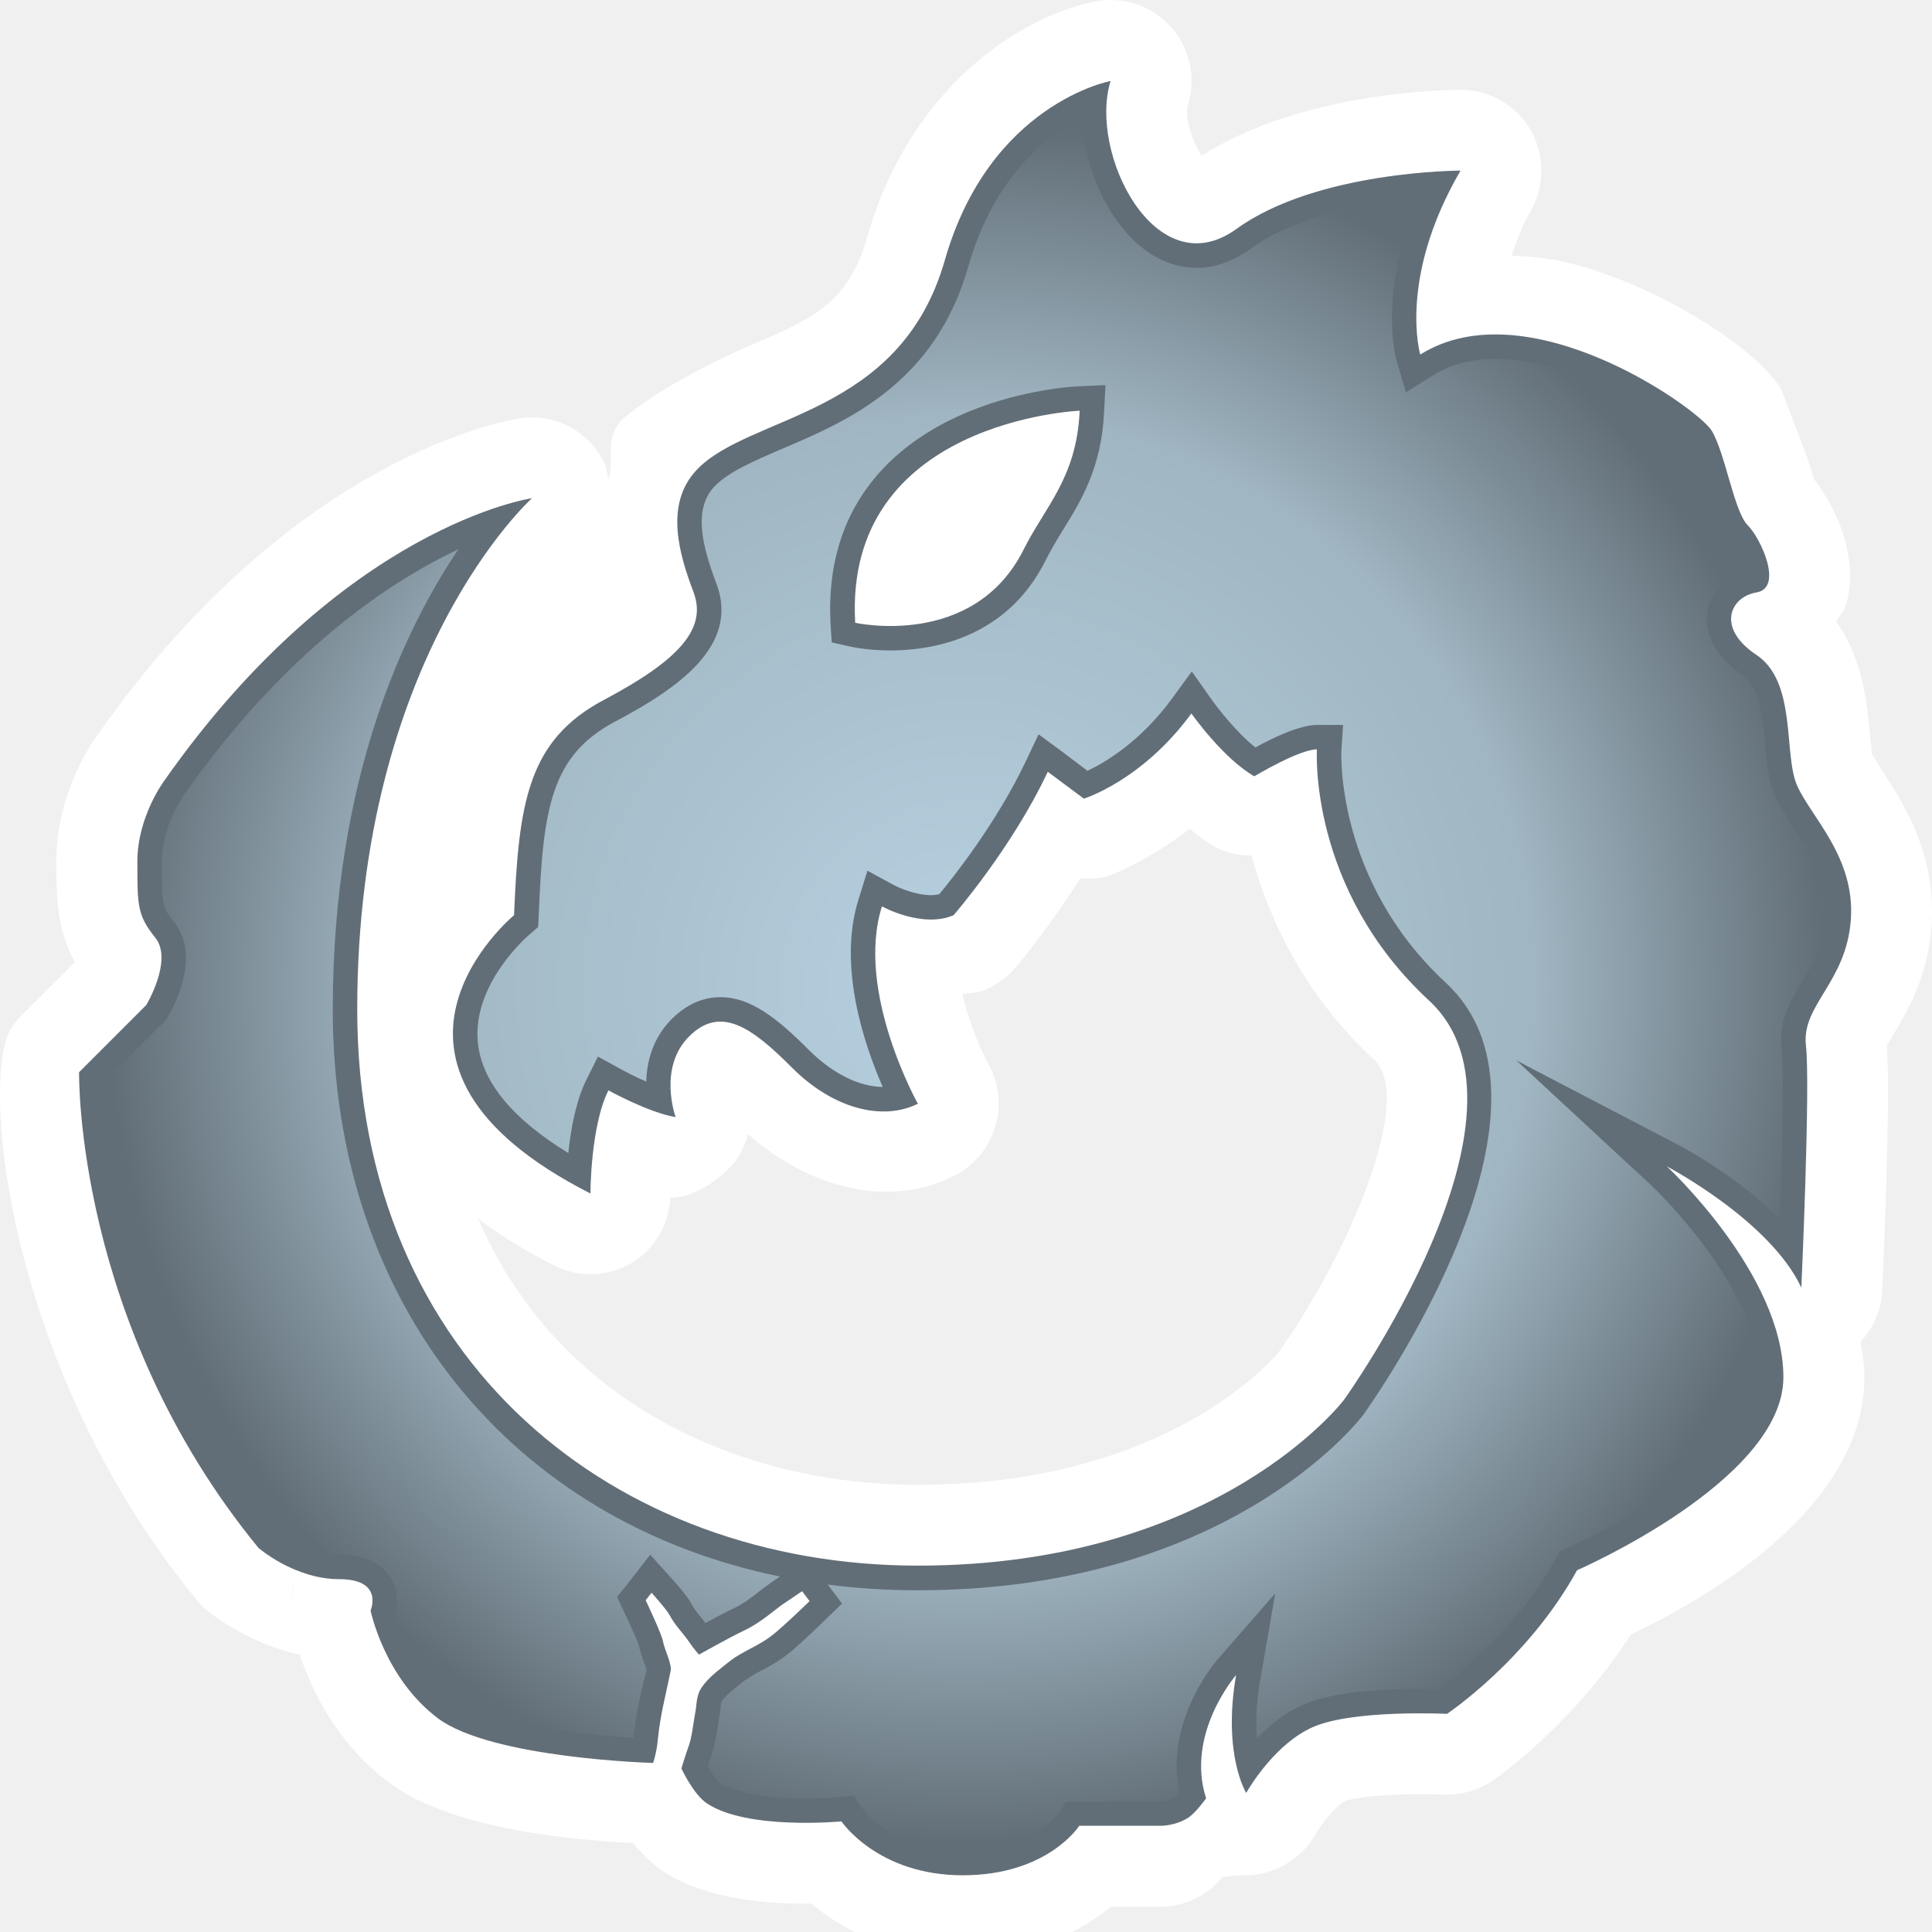
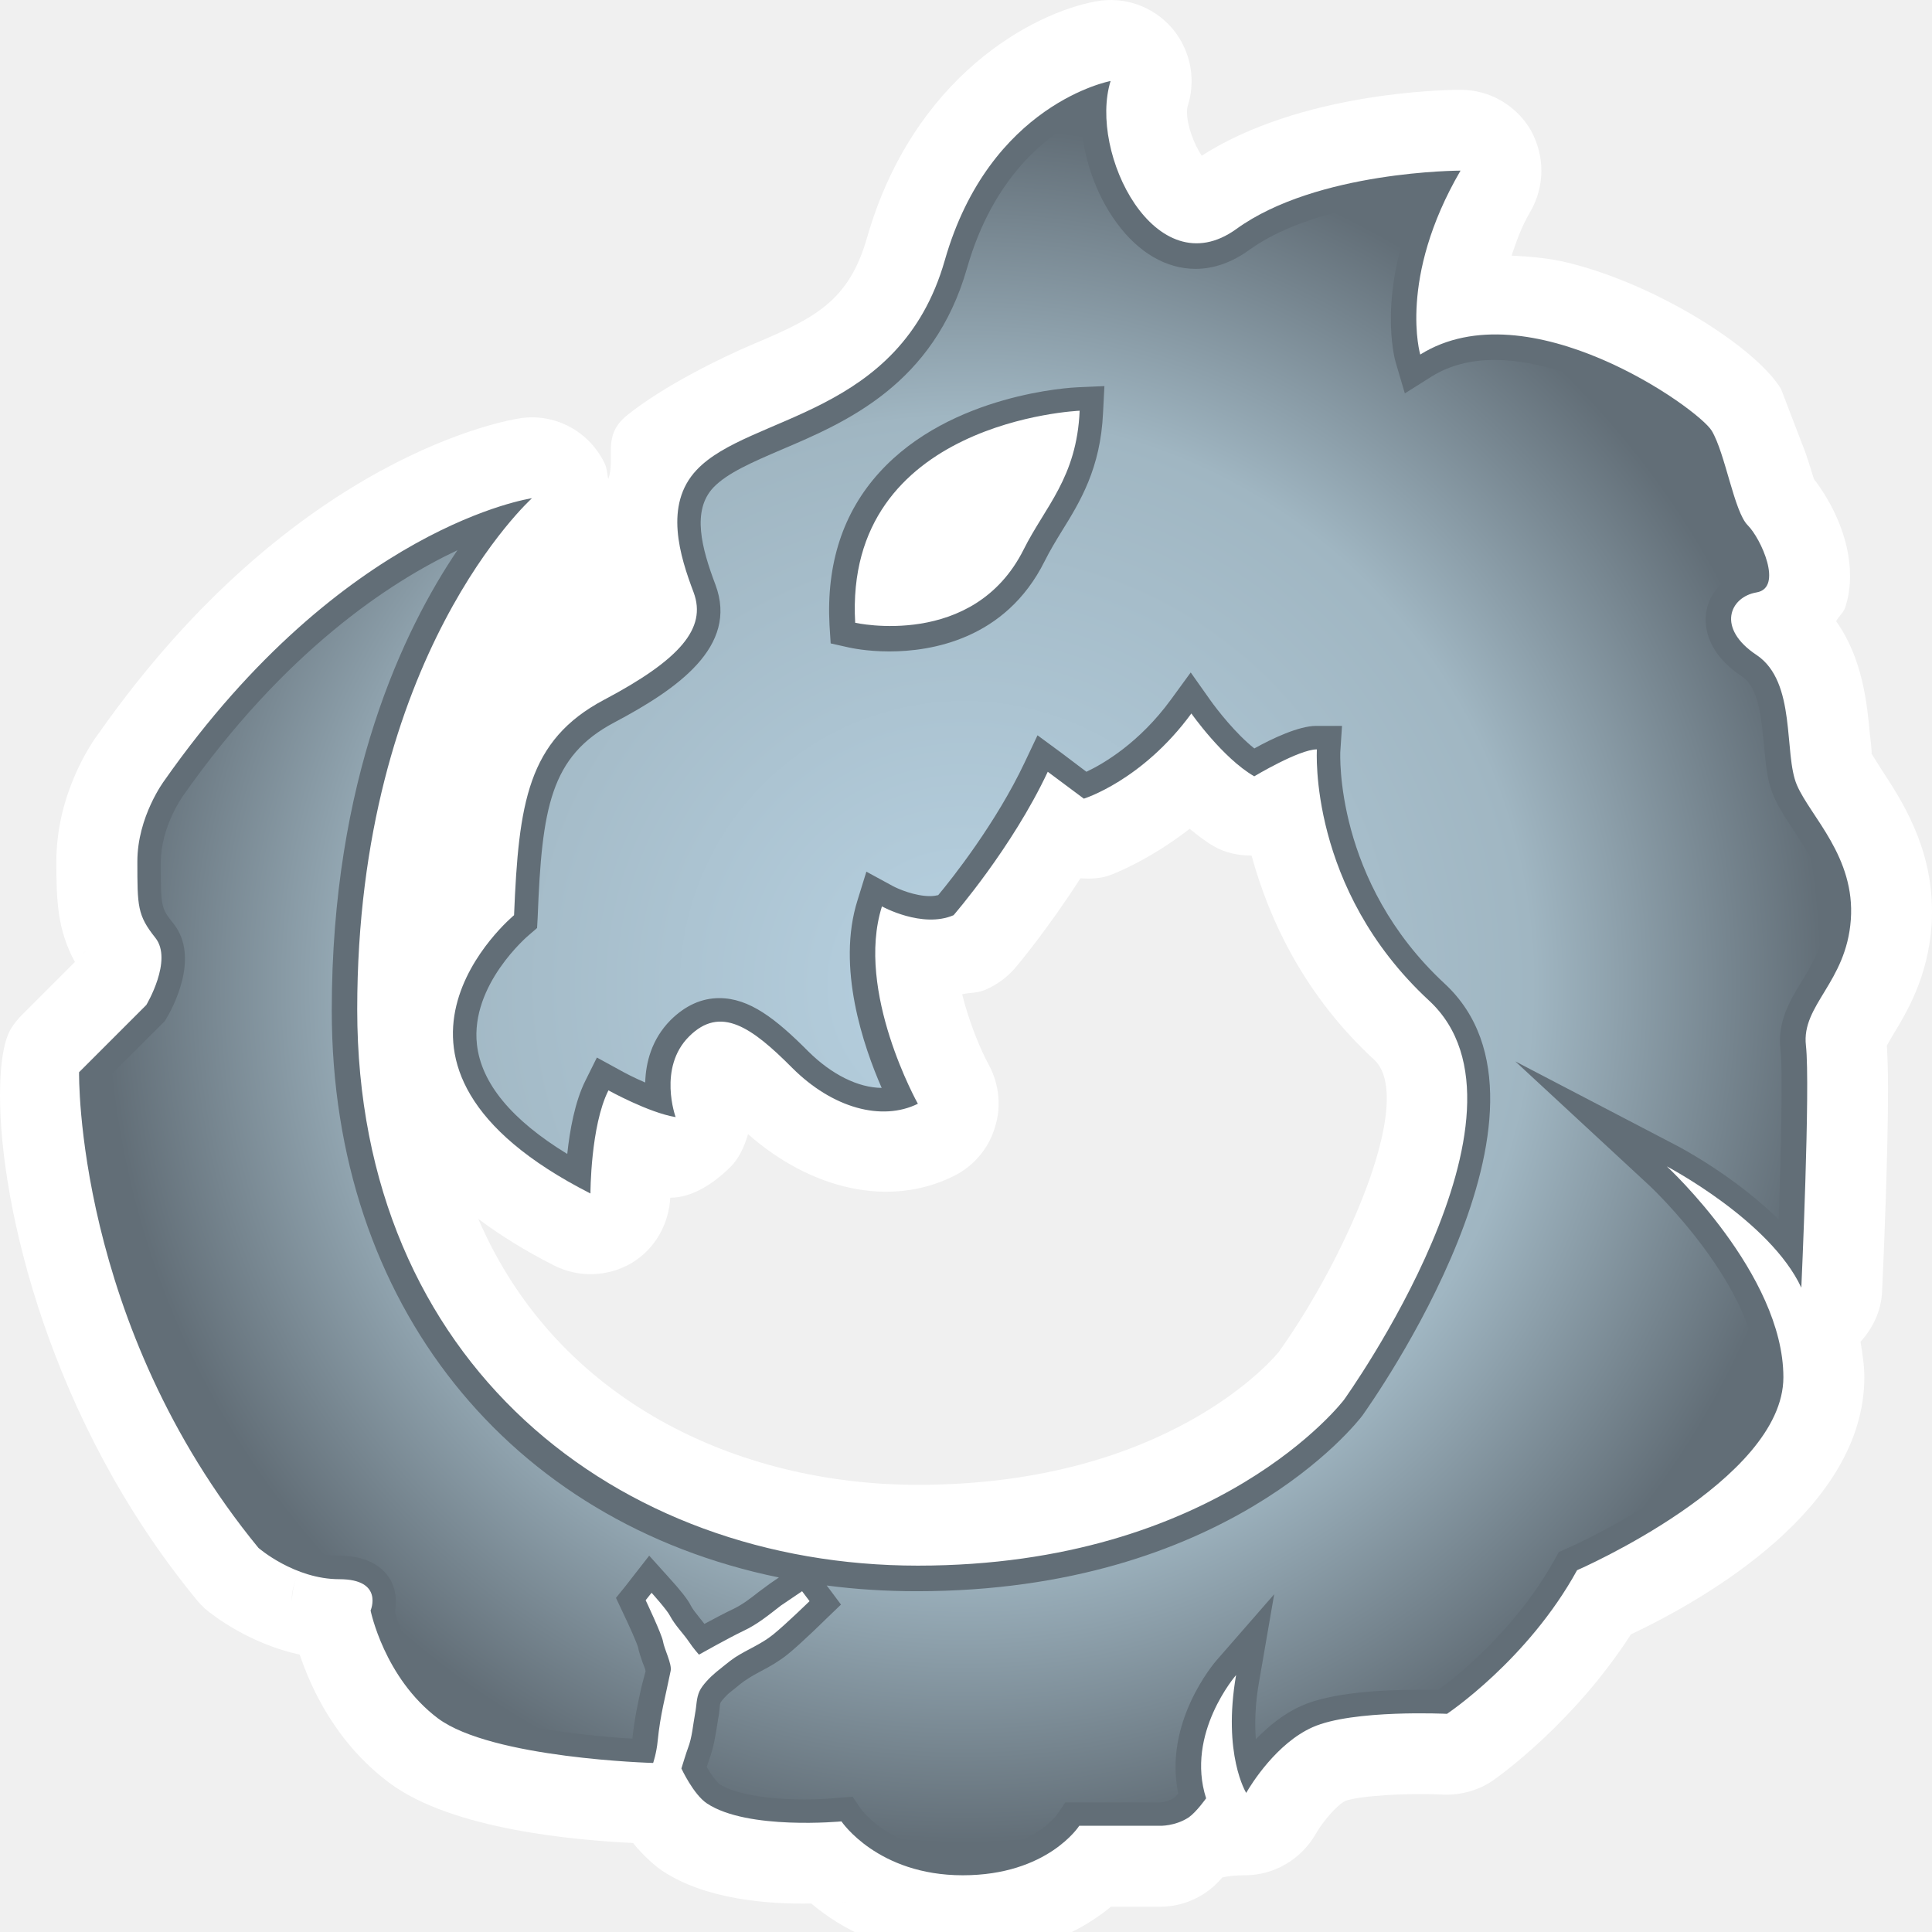
<svg xmlns="http://www.w3.org/2000/svg" version="1.1" width="600" height="600" id="svg4525">
  <defs id="defs4527">
-     <radialGradient cx="0" cy="0" r="1" fx="0" fy="0" id="radialGradient500" gradientUnits="userSpaceOnUse" gradientTransform="matrix(17.67049,0,0,-17.67049,400.9834,371.9697)" spreadMethod="pad">
+     <radialGradient cx="0" cy="0" r="1" fx="0" fy="0" id="radialGradient500" gradientUnits="userSpaceOnUse" gradientTransform="matrix(17.670,0,0,-17.670,400.983,371.969)" spreadMethod="pad">
      <stop id="stop502" style="stop-color:#b7d1e1;stop-opacity:1" offset="0" />
-       <stop id="stop504" style="stop-color:#a0b6c2;stop-opacity:1" offset="0.663" />
+       <stop id="stop504" style="stop-color:#a0b6c2;stop-opacity:1" offset="0.662" />
      <stop id="stop506" style="stop-color:#626e77;stop-opacity:1" offset="1" />
    </radialGradient>
  </defs>
-   <path d="m 263.689,590.631 c -0.759,0.121 -1.534,0.182 -2.369,0.182 0.652,-0.061 1.898,-0.061 2.369,-0.182 M 90.59,497.201 c 0,-2.141 0.35,-4.404 1.367,-6.834 -0.897,2.202 -1.124,4.51 -1.367,6.88 0,0 0,-0.049 0,-0.049 M 343.967,272.054 c 1.716,-0.532 12.742,-4.799 25.499,-14.655 2.43,1.959 4.875,3.918 7.593,5.467 3.387,1.959 7.472,2.84 11.633,2.84 5.574,20.411 16.721,43.723 38.089,63.42 2.718,2.551 3.903,6.758 3.903,11.982 0,20.001 -17.131,55.887 -33.624,78.85 -0.895,1.063 -33.639,41.171 -112.003,41.171 -55.948,0 -112.185,-26.045 -136.514,-82.586 6.834,5.103 14.534,9.902 23.433,14.412 7.776,3.979 17.024,3.63 24.451,-0.881 7.062,-4.328 11.269,-11.922 11.739,-20.123 6.88,0 13.41,-4.389 18.513,-9.37 2.734,-2.612 4.45,-6.348 5.634,-10.373 19.637,17.313 44.133,22.947 63.952,12.985 6.105,-3.022 10.737,-8.474 12.696,-15.005 0.774,-2.43 1.185,-4.921 1.185,-7.411 0,-4.283 -1.063,-8.489 -3.144,-12.225 -2.491,-4.632 -6.06,-13.061 -8.186,-21.778 2.43,-0.532 4.799,-0.35 7.229,-1.412 3.569,-1.549 6.652,-3.797 9.142,-6.652 0.592,-0.654 10.266,-12.225 20.35,-27.944 2.779,0.182 5.634,0.121 8.429,-0.714 m -316.326,22.309 -2.43,2.43 c 0.592,-0.654 1.245,-1.245 2.43,-2.43 M 383.179,234.739 c 0,-1.898 1.063,-3.614 1.473,-5.452 -0.349,2.491 -0.652,5.103 -0.652,8.125 -0.121,-0.897 -0.82,-1.716 -0.82,-2.673 M 340.337,0.426 C 320.701,4.04 283.63,23.677 269.217,73.975 l 0,0 c -5.589,19.515 -16.265,24.861 -34.702,32.636 -11.102,4.678 -28.597,13.41 -39.638,22.249 -8.186,6.515 -3.554,13.228 -5.984,19.925 -0.364,-1.595 -0.364,-3.326 -1.079,-4.799 -4.738,-9.917 -15.248,-15.673 -26.091,-14.124 -2.855,0.409 -70.011,10.859 -131.29,98.183 -1.777,2.308 -12.939,18.27 -12.939,39.501 0,12.165 0.304,21.125 5.756,31.209 -5.452,5.467 -16.493,16.493 -16.493,16.493 -1.124,1.124 -2.187,2.43 -3.083,3.797 C 1.306,322.553 0,329.904 0,340.17 0,374.629 15.43,441.192 60.869,496.594 c 0.836,1.079 1.838,2.081 2.84,3.037 2.445,2.065 13.653,10.798 29.371,14.23 3.493,10.327 11.147,27.351 27.822,39.805 19.515,14.655 58.378,17.86 75.691,18.695 3.569,4.389 7.244,7.411 9.021,8.596 13.531,9.021 33.047,10.449 46.335,10.206 9.31,7.776 24.147,16.311 46.988,16.311 22.659,0 37.01,-7.943 46.092,-15.308 l 15.187,0 c 10.084,0 19.166,-5.984 23.13,-15.232 -2.248,5.148 -4.799,6.515 -4.921,6.515 0,0 2.248,-1.063 8.307,-1.063 9.021,0 17.495,-5.042 21.945,-12.939 2.141,-3.736 6.591,-8.96 9.142,-10.145 3.979,-1.534 18.558,-2.551 30.374,-1.959 5.391,0.182 10.737,-1.245 15.187,-4.207 2.779,-1.898 25.62,-18.391 43.131,-45.56 23.251,-11.026 72.487,-39.152 72.487,-79.852 0,-3.736 -0.592,-7.411 -1.185,-11.026 3.857,-4.283 6.47,-9.613 6.697,-15.718 0.547,-11.284 1.838,-42.356 1.838,-62.949 0,-5.513 -0.168,-9.902 -0.35,-13.349 0.652,-1.124 1.898,-3.265 1.898,-3.265 4.267,-7.062 10.798,-17.799 11.982,-33.988 C 600,285.877 600,284.404 600,282.916 c 0,-20.107 -9.674,-34.763 -15.597,-43.784 0,0 -3.098,-4.921 -3.204,-5.103 0,0 0.061,-0.109 0.061,-0.289 0,-1.185 -0.547,-5.695 -0.547,-5.695 -0.881,-9.37 -2.187,-23.494 -10.494,-35.127 0.836,-1.534 2.248,-2.551 2.84,-4.328 1.079,-3.265 1.488,-6.515 1.488,-9.78 0,-12.165 -6.105,-23.433 -11.208,-30.024 -0.243,-0.881 -2.491,-7.821 -2.491,-7.821 l -7.715,-20.123 C 545.601,108.206 514.817,88.341 486.63,81.507 c -5.984,-1.412 -11.633,-1.838 -17.207,-2.126 1.549,-4.328 2.794,-8.489 5.877,-13.714 2.248,-3.903 3.387,-8.292 3.387,-12.681 0,-4.343 -1.138,-8.611 -3.265,-12.529 -4.51,-7.76 -12.818,-12.575 -21.839,-12.575 -5.164,0 -49.585,0.774 -80.384,20.472 -2.369,-3.569 -4.556,-9.264 -4.556,-13.471 0,-0.836 0.049,-1.595 0.289,-2.248 0.775,-2.43 1.124,-4.981 1.124,-7.487 0,-6.105 -2.248,-12.028 -6.287,-16.66 -5.923,-6.652 -14.762,-9.674 -23.433,-8.064" id="path494" style="fill:#ffffff;fill-opacity:1;fill-rule:nonzero;stroke:none" />
-   <path d="m 317.921,170.624 c 6.637,-13.288 16.493,-22.309 17.374,-43.07 0,0 -73.322,3.022 -69.707,65.85 0,0 36.782,8.307 52.334,-22.78 m 56.647,387.856 c 0,0 -2.961,4.207 -5.391,5.923 -4.283,2.794 -8.96,2.612 -8.96,2.612 l -25.043,0 c 0,0 -9.78,15.369 -36.175,15.369 -26.471,0 -37.678,-16.736 -37.678,-16.736 0,0 -29.189,2.794 -41.764,-5.574 -4.207,-2.779 -7.943,-10.859 -7.943,-10.859 0,0 1.655,-5.391 2.005,-6.227 1.367,-3.554 1.549,-7.123 2.263,-10.919 0.47,-2.369 0.35,-4.678 1.367,-6.88 0.881,-1.898 3.326,-4.389 5.103,-5.862 1.595,-1.245 4.085,-3.387 5.862,-4.571 4.04,-2.612 8.14,-4.1 11.876,-7.123 3.903,-3.144 11.329,-10.388 11.329,-10.388 l -2.324,-3.083 c 0,0 -5.741,3.857 -6.576,4.45 -3.857,2.977 -7.244,5.817 -11.694,7.897 -4.389,2.081 -13.759,7.35 -13.759,7.35 0,0 -1.838,-2.081 -2.961,-3.797 -1.959,-2.901 -4.389,-5.164 -6.06,-8.307 -0.881,-1.777 -5.695,-7.107 -5.695,-7.107 l -1.838,2.308 c 0,0 5.103,10.737 5.407,12.878 0.35,2.187 2.779,6.94 2.369,9.006 -1.655,8.246 -3.204,13.41 -4.04,21.778 -0.35,3.797 -1.412,6.88 -1.412,6.88 0,0 -50.132,-1.367 -66.868,-13.881 -16.66,-12.575 -20.882,-33.457 -20.882,-33.457 0,0 4.222,-9.735 -9.72,-9.735 -13.941,0 -25.104,-9.72 -25.104,-9.72 C 23.145,411.001 24.558,332.986 24.558,332.986 l 20.882,-20.882 c 0,0 8.368,-13.941 2.794,-20.882 -5.574,-7.001 -5.574,-9.735 -5.574,-23.676 0,-13.941 8.353,-25.089 8.353,-25.089 55.705,-79.366 114.205,-87.734 114.205,-87.734 0,0 -54.278,48.704 -54.278,158.748 0,110.044 80.794,172.75 174.117,172.75 93.308,0 132.338,-51.498 132.338,-51.498 0,0 64.073,-89.162 26.41,-123.985 -37.618,-34.823 -34.823,-78.015 -34.823,-78.015 -5.528,0 -19.454,8.368 -19.454,8.368 -9.795,-5.634 -19.53,-19.515 -19.53,-19.515 -15.293,20.882 -33.396,26.455 -33.396,26.455 l -11.208,-8.353 c -11.102,23.661 -29.25,44.543 -29.25,44.543 -9.735,4.207 -22.249,-2.734 -22.249,-2.734 -8.368,26.471 11.162,61.294 11.162,61.294 -11.162,5.513 -26.471,1.412 -39.045,-11.162 -12.514,-12.575 -22.249,-19.515 -32.029,-9.72 -9.735,9.72 -4.161,25.028 -4.161,25.028 -8.353,-1.367 -20.867,-8.307 -20.867,-8.307 -5.589,11.102 -5.589,32.029 -5.589,32.029 -79.427,-40.397 -23.722,-86.428 -23.722,-86.428 1.428,-34.823 4.207,-54.278 27.883,-66.852 23.661,-12.514 32.029,-22.249 27.883,-33.396 -4.222,-11.162 -9.325,-27.184 0.942,-38.028 16.311,-17.328 63.116,-16.326 77.058,-65.091 13.941,-48.75 51.498,-55.705 51.498,-55.705 -6.94,22.309 13.941,64.073 39.03,45.986 25.043,-18.148 69.647,-18.148 69.647,-18.148 -19.515,33.457 -12.514,57.118 -12.514,57.118 33.396,-20.882 86.383,16.736 90.529,23.676 4.207,7.001 6.94,25.089 11.147,29.311 4.161,4.146 11.102,19.454 2.794,20.882 -8.368,1.412 -12.575,11.147 0,19.454 12.514,8.413 8.307,30.662 12.514,40.397 4.222,9.78 18.163,22.309 16.736,41.824 -1.428,19.515 -15.369,26.455 -13.941,39.03 1.428,12.514 -1.428,75.22 -1.428,75.22 -9.735,-20.882 -41.764,-37.663 -41.764,-37.663 0,0 36.19,33.457 36.19,65.486 0,32.105 -64.073,59.927 -64.073,59.927 -15.308,27.883 -40.397,44.604 -40.397,44.604 0,0 -29.25,-1.428 -41.764,4.161 -11.147,4.981 -19.044,17.677 -20.593,20.396 0,0 -7.411,-11.922 -3.144,-36.6 0,0 -15.779,18.148 -9.31,38.271" id="path496" style="fill:#626e77;fill-opacity:1;fill-rule:nonzero;stroke:none" />
-   <g transform="matrix(15.18681,0,0,-15.18681,-5789.911,5954.659)" id="g498">
+   <path d="m 263.689,590.630 c -0.759,0.121 -1.533,0.182 -2.369,0.182 0.652,-0.060 1.898,-0.060 2.369,-0.182 M 90.589,497.201 c 0,-2.141 0.349,-4.404 1.366,-6.834 -0.896,2.202 -1.123,4.510 -1.366,6.879 0,0 0,-0.048 0,-0.048 M 343.966,272.053 c 1.716,-0.532 12.741,-4.799 25.498,-14.655 2.429,1.959 4.874,3.918 7.593,5.467 3.386,1.959 7.471,2.839 11.633,2.839 5.573,20.411 16.720,43.722 38.088,63.420 2.718,2.551 3.903,6.758 3.903,11.982 0,20.001 -17.130,55.887 -33.623,78.849 -0.895,1.063 -33.638,41.171 -112.002,41.171 -55.948,0 -112.184,-26.045 -136.514,-82.585 6.834,5.102 14.533,9.901 23.433,14.412 7.775,3.978 17.024,3.629 24.450,-0.880 7.061,-4.328 11.268,-11.921 11.739,-20.122 6.879,0 13.409,-4.388 18.512,-9.370 2.733,-2.612 4.449,-6.348 5.634,-10.372 19.636,17.312 44.132,22.947 63.951,12.984 6.105,-3.022 10.737,-8.474 12.696,-15.004 0.773,-2.429 1.184,-4.920 1.184,-7.411 0,-4.282 -1.063,-8.489 -3.143,-12.225 -2.490,-4.631 -6.059,-13.060 -8.185,-21.777 2.429,-0.532 4.799,-0.349 7.228,-1.412 3.568,-1.549 6.651,-3.796 9.142,-6.651 0.591,-0.653 10.266,-12.225 20.350,-27.943 2.779,0.182 5.634,0.121 8.428,-0.714 m -316.326,22.309 -2.429,2.429 c 0.591,-0.653 1.245,-1.245 2.429,-2.429 M 383.179,234.739 c 0,-1.898 1.063,-3.614 1.473,-5.452 -0.348,2.490 -0.652,5.102 -0.652,8.124 -0.121,-0.896 -0.820,-1.716 -0.820,-2.672 M 340.337,0.425 C 320.700,4.040 283.629,23.676 269.217,73.975 l 0,0 c -5.588,19.515 -16.265,24.860 -34.701,32.636 -11.101,4.677 -28.596,13.409 -39.637,22.248 -8.185,6.515 -3.553,13.227 -5.983,19.925 -0.364,-1.594 -0.364,-3.325 -1.078,-4.799 -4.738,-9.916 -15.247,-15.672 -26.090,-14.123 -2.855,0.409 -70.011,10.858 -131.289,98.182 -1.776,2.308 -12.939,18.269 -12.939,39.500 0,12.164 0.303,21.124 5.755,31.208 -5.452,5.467 -16.492,16.492 -16.492,16.492 -1.123,1.123 -2.186,2.429 -3.082,3.796 C 1.306,322.553 0,329.903 0,340.169 0,374.628 15.429,441.192 60.868,496.593 c 0.835,1.078 1.837,2.080 2.839,3.037 2.445,2.065 13.652,10.797 29.371,14.230 3.492,10.327 11.147,27.351 27.822,39.804 19.515,14.655 58.378,17.859 75.691,18.694 3.568,4.388 7.244,7.411 9.020,8.595 13.531,9.020 33.046,10.448 46.334,10.205 9.309,7.775 24.147,16.310 46.988,16.310 22.658,0 37.010,-7.942 46.091,-15.308 l 15.186,0 c 10.084,0 19.165,-5.983 23.129,-15.232 -2.247,5.148 -4.799,6.515 -4.920,6.515 0,0 2.247,-1.063 8.307,-1.063 9.020,0 17.495,-5.042 21.944,-12.939 2.141,-3.735 6.591,-8.960 9.142,-10.144 3.978,-1.533 18.558,-2.551 30.373,-1.959 5.391,0.182 10.737,-1.245 15.186,-4.206 2.779,-1.898 25.620,-18.391 43.130,-45.560 23.251,-11.025 72.486,-39.151 72.486,-79.852 0,-3.735 -0.591,-7.411 -1.184,-11.025 3.857,-4.282 6.469,-9.613 6.697,-15.718 0.546,-11.283 1.837,-42.356 1.837,-62.949 0,-5.512 -0.167,-9.901 -0.349,-13.349 0.652,-1.123 1.898,-3.265 1.898,-3.265 4.267,-7.061 10.797,-17.798 11.982,-33.988 C 600,285.876 600,284.403 600,282.915 c 0,-20.107 -9.674,-34.762 -15.596,-43.783 0,0 -3.098,-4.920 -3.204,-5.102 0,0 0.060,-0.109 0.060,-0.289 0,-1.184 -0.546,-5.695 -0.546,-5.695 -0.880,-9.370 -2.186,-23.494 -10.494,-35.127 0.835,-1.533 2.247,-2.551 2.839,-4.328 1.078,-3.265 1.488,-6.515 1.488,-9.780 0,-12.164 -6.105,-23.433 -11.207,-30.024 -0.242,-0.880 -2.490,-7.821 -2.490,-7.821 l -7.714,-20.122 C 545.600,108.205 514.817,88.341 486.630,81.507 c -5.983,-1.412 -11.633,-1.837 -17.206,-2.126 1.549,-4.328 2.794,-8.489 5.877,-13.713 2.247,-3.903 3.386,-8.292 3.386,-12.680 0,-4.343 -1.138,-8.610 -3.265,-12.529 -4.510,-7.760 -12.817,-12.574 -21.838,-12.574 -5.163,0 -49.584,0.773 -80.383,20.471 -2.369,-3.568 -4.556,-9.263 -4.556,-13.470 0,-0.835 0.048,-1.594 0.289,-2.247 0.775,-2.429 1.123,-4.981 1.123,-7.487 0,-6.105 -2.247,-12.027 -6.287,-16.659 -5.922,-6.651 -14.761,-9.674 -23.433,-8.064" id="path494" style="fill:#ffffff;fill-opacity:1;fill-rule:nonzero;stroke:none" />
+   <path d="m 317.921,170.624 c 6.636,-13.288 16.492,-22.309 17.373,-43.069 0,0 -73.321,3.022 -69.707,65.850 0,0 36.782,8.307 52.333,-22.780 m 56.646,387.856 c 0,0 -2.961,4.206 -5.391,5.922 -4.282,2.794 -8.960,2.612 -8.960,2.612 l -25.043,0 c 0,0 -9.780,15.369 -36.174,15.369 -26.470,0 -37.678,-16.735 -37.678,-16.735 0,0 -29.189,2.794 -41.763,-5.573 -4.206,-2.779 -7.942,-10.858 -7.942,-10.858 0,0 1.655,-5.391 2.004,-6.226 1.366,-3.553 1.549,-7.122 2.262,-10.919 0.470,-2.369 0.349,-4.677 1.366,-6.879 0.880,-1.898 3.325,-4.388 5.102,-5.862 1.594,-1.245 4.085,-3.386 5.862,-4.571 4.039,-2.612 8.140,-4.100 11.876,-7.122 3.903,-3.143 11.329,-10.387 11.329,-10.387 l -2.323,-3.082 c 0,0 -5.740,3.857 -6.575,4.449 -3.857,2.976 -7.244,5.816 -11.693,7.897 -4.388,2.080 -13.759,7.350 -13.759,7.350 0,0 -1.837,-2.080 -2.961,-3.796 -1.959,-2.900 -4.388,-5.163 -6.059,-8.307 -0.880,-1.776 -5.695,-7.107 -5.695,-7.107 l -1.837,2.308 c 0,0 5.102,10.737 5.406,12.878 0.349,2.186 2.779,6.940 2.369,9.005 -1.655,8.246 -3.204,13.409 -4.039,21.777 -0.349,3.796 -1.412,6.879 -1.412,6.879 0,0 -50.131,-1.366 -66.867,-13.880 -16.659,-12.574 -20.881,-33.456 -20.881,-33.456 0,0 4.221,-9.734 -9.719,-9.734 -13.941,0 -25.103,-9.719 -25.103,-9.719 C 23.145,411.001 24.557,332.986 24.557,332.986 l 20.881,-20.881 c 0,0 8.367,-13.941 2.794,-20.881 -5.573,-7.001 -5.573,-9.734 -5.573,-23.676 0,-13.941 8.352,-25.088 8.352,-25.088 55.705,-79.366 114.204,-87.734 114.204,-87.734 0,0 -54.277,48.704 -54.277,158.747 0,110.043 80.793,172.749 174.116,172.749 93.307,0 132.337,-51.498 132.337,-51.498 0,0 64.073,-89.161 26.409,-123.985 -37.617,-34.823 -34.823,-78.014 -34.823,-78.014 -5.528,0 -19.454,8.367 -19.454,8.367 -9.795,-5.634 -19.530,-19.515 -19.530,-19.515 -15.293,20.881 -33.395,26.455 -33.395,26.455 l -11.207,-8.352 c -11.101,23.661 -29.249,44.542 -29.249,44.542 -9.734,4.206 -22.248,-2.733 -22.248,-2.733 -8.367,26.470 11.162,61.293 11.162,61.293 -11.162,5.512 -26.470,1.412 -39.045,-11.162 -12.513,-12.574 -22.248,-19.515 -32.028,-9.719 -9.734,9.719 -4.161,25.027 -4.161,25.027 -8.352,-1.366 -20.866,-8.307 -20.866,-8.307 -5.588,11.101 -5.588,32.028 -5.588,32.028 -79.427,-40.396 -23.721,-86.428 -23.721,-86.428 1.427,-34.823 4.206,-54.277 27.882,-66.852 23.661,-12.513 32.028,-22.248 27.882,-33.395 -4.221,-11.162 -9.324,-27.184 0.941,-38.027 16.310,-17.328 63.116,-16.325 77.057,-65.090 13.941,-48.749 51.498,-55.705 51.498,-55.705 -6.940,22.309 13.941,64.073 39.030,45.985 25.043,-18.148 69.646,-18.148 69.646,-18.148 -19.515,33.456 -12.513,57.117 -12.513,57.117 33.395,-20.881 86.382,16.735 90.528,23.676 4.206,7.001 6.940,25.088 11.147,29.310 4.161,4.146 11.101,19.454 2.794,20.881 -8.367,1.412 -12.574,11.147 0,19.454 12.513,8.413 8.307,30.662 12.513,40.396 4.221,9.780 18.163,22.309 16.735,41.824 -1.427,19.515 -15.369,26.455 -13.941,39.030 1.427,12.513 -1.427,75.220 -1.427,75.220 -9.734,-20.881 -41.763,-37.663 -41.763,-37.663 0,0 36.190,33.456 36.190,65.485 0,32.104 -64.073,59.927 -64.073,59.927 -15.308,27.882 -40.396,44.603 -40.396,44.603 0,0 -29.249,-1.427 -41.763,4.161 -11.147,4.981 -19.044,17.677 -20.593,20.395 0,0 -7.411,-11.921 -3.143,-36.600 0,0 -15.779,18.148 -9.309,38.270" id="path496" style="fill:#626e77;fill-opacity:1;fill-rule:nonzero;stroke:none" />
+   <g transform="matrix(15.186,0,0,-15.186,-5789.911,5954.658)" id="g498">
    <path d="m 401.043,386.633 c -0.68,-2.383 -2.477,-3.153 -3.789,-3.711 l 0,0 c -0.602,-0.258 -1.117,-0.481 -1.399,-0.777 l 0,0 c -0.445,-0.473 -0.242,-1.235 0.043,-1.989 l 0,0 c 0.473,-1.265 -0.781,-2.133 -2.07,-2.816 l 0,0 c -1.305,-0.692 -1.48,-1.742 -1.566,-3.985 l 0,0 -0.012,-0.218 -0.168,-0.145 c -0.016,-0.012 -1.199,-1.015 -1.062,-2.238 l 0,0 c 0.089,-0.793 0.71,-1.543 1.847,-2.238 l 0,0 c 0.051,0.48 0.156,1.074 0.375,1.507 l 0,0 0.231,0.465 0.457,-0.25 c 0.101,-0.058 0.304,-0.164 0.531,-0.261 l 0,0 c 0.012,0.406 0.129,0.882 0.519,1.277 l 0,0 c 0.301,0.297 0.633,0.449 0.997,0.449 l 0,0 c 0.613,0 1.152,-0.418 1.824,-1.094 l 0,0 c 0.469,-0.464 1.011,-0.738 1.496,-0.742 l 0,0 c -0.371,0.848 -0.93,2.469 -0.492,3.844 l 0,0 0.179,0.578 0.539,-0.293 c 0.106,-0.058 0.45,-0.207 0.762,-0.207 l 0,0 c 0.063,0 0.117,0.008 0.168,0.02 l 0,0 c 0.281,0.336 1.184,1.476 1.77,2.718 l 0,0 0.261,0.551 0.493,-0.363 0.507,-0.383 c 0.356,0.168 1.082,0.594 1.723,1.469 l 0,0 0.41,0.562 0.403,-0.57 c 0.136,-0.191 0.515,-0.68 0.898,-0.984 l 0,0 c 0.371,0.207 0.914,0.461 1.262,0.461 l 0,0 0.531,0 -0.035,-0.532 c 0,-0.023 -0.125,-2.644 2.133,-4.738 l 0,0 c 2.769,-2.562 -1.493,-8.566 -1.68,-8.832 l 0,0 c -0.109,-0.145 -2.793,-3.594 -9.113,-3.594 l 0,0 c -0.633,0 -1.25,0.039 -1.844,0.117 l 0,0 0.031,-0.039 0.262,-0.351 -0.317,-0.305 c 0,0 -0.507,-0.5 -0.781,-0.719 l 0,0 c -0.172,-0.136 -0.347,-0.238 -0.535,-0.336 l 0,0 c -0.094,-0.05 -0.191,-0.101 -0.289,-0.168 l 0,0 c -0.078,-0.046 -0.18,-0.132 -0.262,-0.199 l 0,0 -0.078,-0.062 0,0 c -0.094,-0.074 -0.18,-0.18 -0.199,-0.211 l 0,0 c -0.012,-0.024 -0.02,-0.086 -0.024,-0.149 l 0,0 c -0.007,-0.058 -0.011,-0.121 -0.027,-0.183 l 0,0 -0.031,-0.199 c -0.031,-0.184 -0.063,-0.391 -0.145,-0.618 l 0,0 c -0.011,-0.031 -0.035,-0.101 -0.058,-0.172 l 0,0 c 0.09,-0.156 0.199,-0.304 0.261,-0.351 l 0,0 c 0.297,-0.195 0.934,-0.313 1.743,-0.313 l 0,0 c 0.39,0 0.675,0.032 0.683,0.032 l 0,0 0.297,0.023 0.164,-0.242 c 0.028,-0.035 0.637,-0.883 2.067,-0.883 l 0,0 c 1.414,0 1.945,0.75 1.964,0.781 l 0,0 0.153,0.227 0.265,0 1.661,0 c 0,0 0.164,0.004 0.296,0.094 l 0,0 c 0.024,0.015 0.055,0.047 0.09,0.086 l 0,0 c -0.308,1.457 0.739,2.679 0.785,2.73 l 0,0 1.176,1.348 -0.304,-1.762 c -0.09,-0.488 -0.094,-0.887 -0.071,-1.203 l 0,0 c 0.254,0.262 0.567,0.523 0.934,0.683 l 0,0 c 0.609,0.274 1.652,0.329 2.418,0.329 l 0,0 c 0.152,0 0.289,-0.004 0.383,-0.004 l 0,0 c 0.39,0.289 1.597,1.254 2.378,2.672 l 0,0 0.083,0.148 0.156,0.07 c 1.015,0.442 3.918,2.032 3.918,3.485 l 0,0 c 0,1.863 -2.203,3.922 -2.223,3.941 l 0,0 -2.742,2.539 3.308,-1.726 c 0.071,-0.036 1.184,-0.625 2.079,-1.508 l 0,0 c 0.047,1.351 0.089,3.027 0.035,3.488 l 0,0 c -0.059,0.566 0.191,0.981 0.437,1.383 l 0,0 c 0.215,0.359 0.446,0.726 0.481,1.273 l 0,0 c 0.054,0.75 -0.324,1.328 -0.664,1.84 l 0,0 c -0.157,0.235 -0.297,0.457 -0.395,0.68 l 0,0 c -0.129,0.297 -0.16,0.656 -0.195,1.047 l 0,0 c -0.055,0.547 -0.106,1.168 -0.449,1.394 l 0,0 c -0.801,0.531 -0.77,1.133 -0.723,1.364 l 0,0 c 0.078,0.375 0.367,0.667 0.742,0.789 l 0,0 c -0.043,0.179 -0.176,0.468 -0.277,0.574 l 0,0 c -0.231,0.226 -0.348,0.601 -0.524,1.195 l 0,0 c -0.089,0.313 -0.195,0.664 -0.281,0.813 l 0,0 c -0.219,0.293 -2.207,1.738 -4,1.738 l 0,0 c -0.488,0 -0.918,-0.113 -1.273,-0.332 l 0,0 -0.559,-0.352 -0.187,0.633 c -0.02,0.067 -0.395,1.41 0.461,3.356 l 0,0 c -0.942,-0.09 -2.465,-0.344 -3.45,-1.051 l 0,0 c -0.355,-0.258 -0.726,-0.391 -1.105,-0.391 l 0,0 c -0.598,0 -1.168,0.332 -1.61,0.938 l 0,0 c -0.445,0.601 -0.71,1.406 -0.734,2.14 l 0,0 c -0.711,-0.363 -1.793,-1.199 -2.328,-3.062 m -2.422,-7.758 -0.367,0.082 -0.024,0.375 c -0.066,1.25 0.274,2.301 1.02,3.121 l 0,0 c 1.465,1.617 3.949,1.738 4.055,1.742 l 0,0 0.547,0.024 -0.028,-0.547 c -0.051,-1.133 -0.469,-1.817 -0.84,-2.414 l 0,0 c -0.125,-0.203 -0.246,-0.403 -0.355,-0.621 l 0,0 c -0.801,-1.606 -2.332,-1.844 -3.176,-1.844 l 0,0 c -0.469,0 -0.793,0.074 -0.832,0.082 m -13.617,-3.043 c -0.004,-0.008 -0.449,-0.625 -0.449,-1.355 l 0,0 c 0,-0.911 0.004,-0.93 0.257,-1.247 l 0,0 c 0.555,-0.695 -0.023,-1.742 -0.144,-1.945 l 0,0 -0.031,-0.051 -0.043,-0.043 -1.227,-1.226 c 0.031,-0.961 0.356,-5.309 3.492,-9.145 l 0,0 c 0.004,-0.008 0.61,-0.519 1.325,-0.519 l 0,0 c 0.492,0 0.839,-0.153 1.039,-0.449 l 0,0 c 0.148,-0.227 0.16,-0.493 0.121,-0.704 l 0,0 c 0.086,-0.308 0.394,-1.218 1.156,-1.789 l 0,0 c 0.691,-0.519 2.633,-0.738 3.699,-0.8 l 0,0 c 0.043,0.414 0.113,0.726 0.184,1.054 l 0,0 0.086,0.325 c -0.008,0.054 -0.039,0.121 -0.063,0.183 l 0,0 c -0.039,0.117 -0.078,0.227 -0.09,0.301 l 0,0 c -0.023,0.09 -0.183,0.449 -0.32,0.734 l 0,0 -0.133,0.282 0.196,0.242 0.121,0.156 0.363,0.465 0.398,-0.442 c 0.243,-0.265 0.395,-0.461 0.45,-0.574 l 0,0 c 0.039,-0.078 0.105,-0.156 0.175,-0.246 l 0,0 c 0.036,-0.047 0.071,-0.086 0.106,-0.133 l 0,0 c 0.191,0.102 0.418,0.223 0.558,0.289 l 0,0 c 0.196,0.09 0.364,0.215 0.555,0.367 l 0,0 0.113,0.083 c 0.032,0.027 0.172,0.128 0.297,0.21 l 0,0 c -5.504,1.129 -9.144,5.579 -9.144,11.594 l 0,0 c 0,4.735 1.472,7.789 2.57,9.414 l 0,0 c -1.398,-0.66 -3.539,-2.07 -5.617,-5.031" id="path508" style="fill:url(#radialGradient500);fill-opacity:1;fill-rule:nonzero;stroke:none" />
  </g>
</svg>
